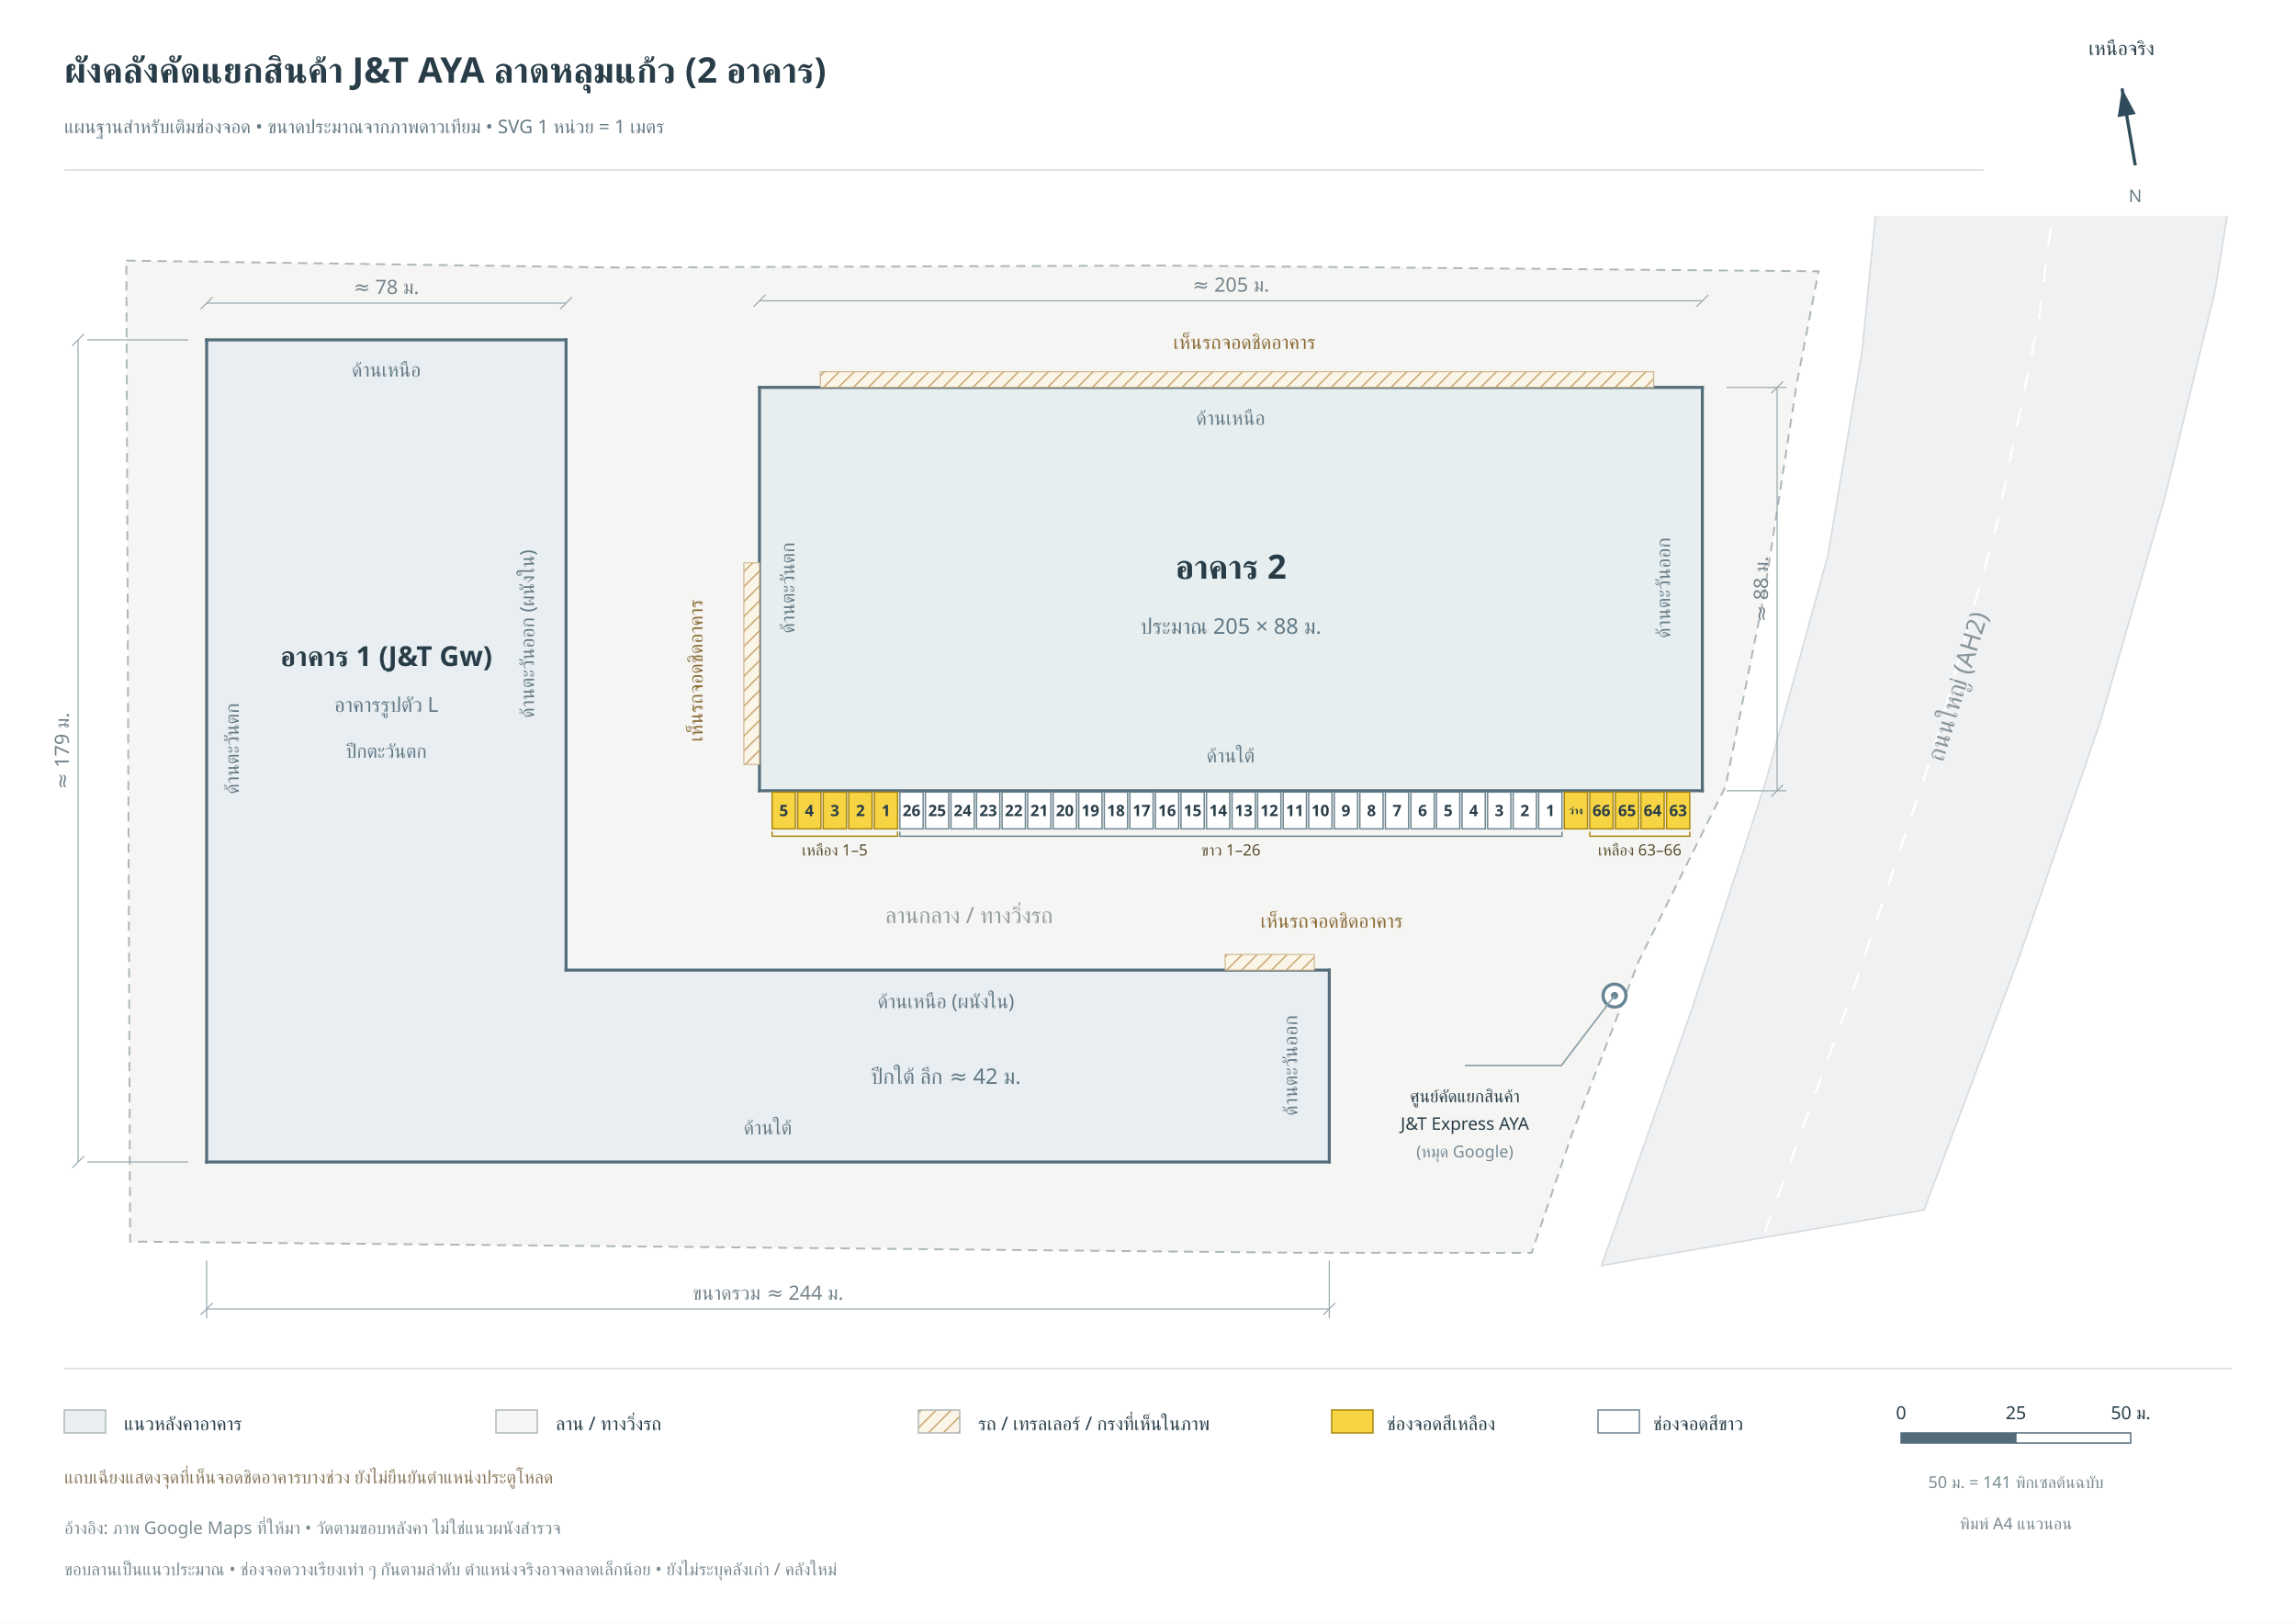
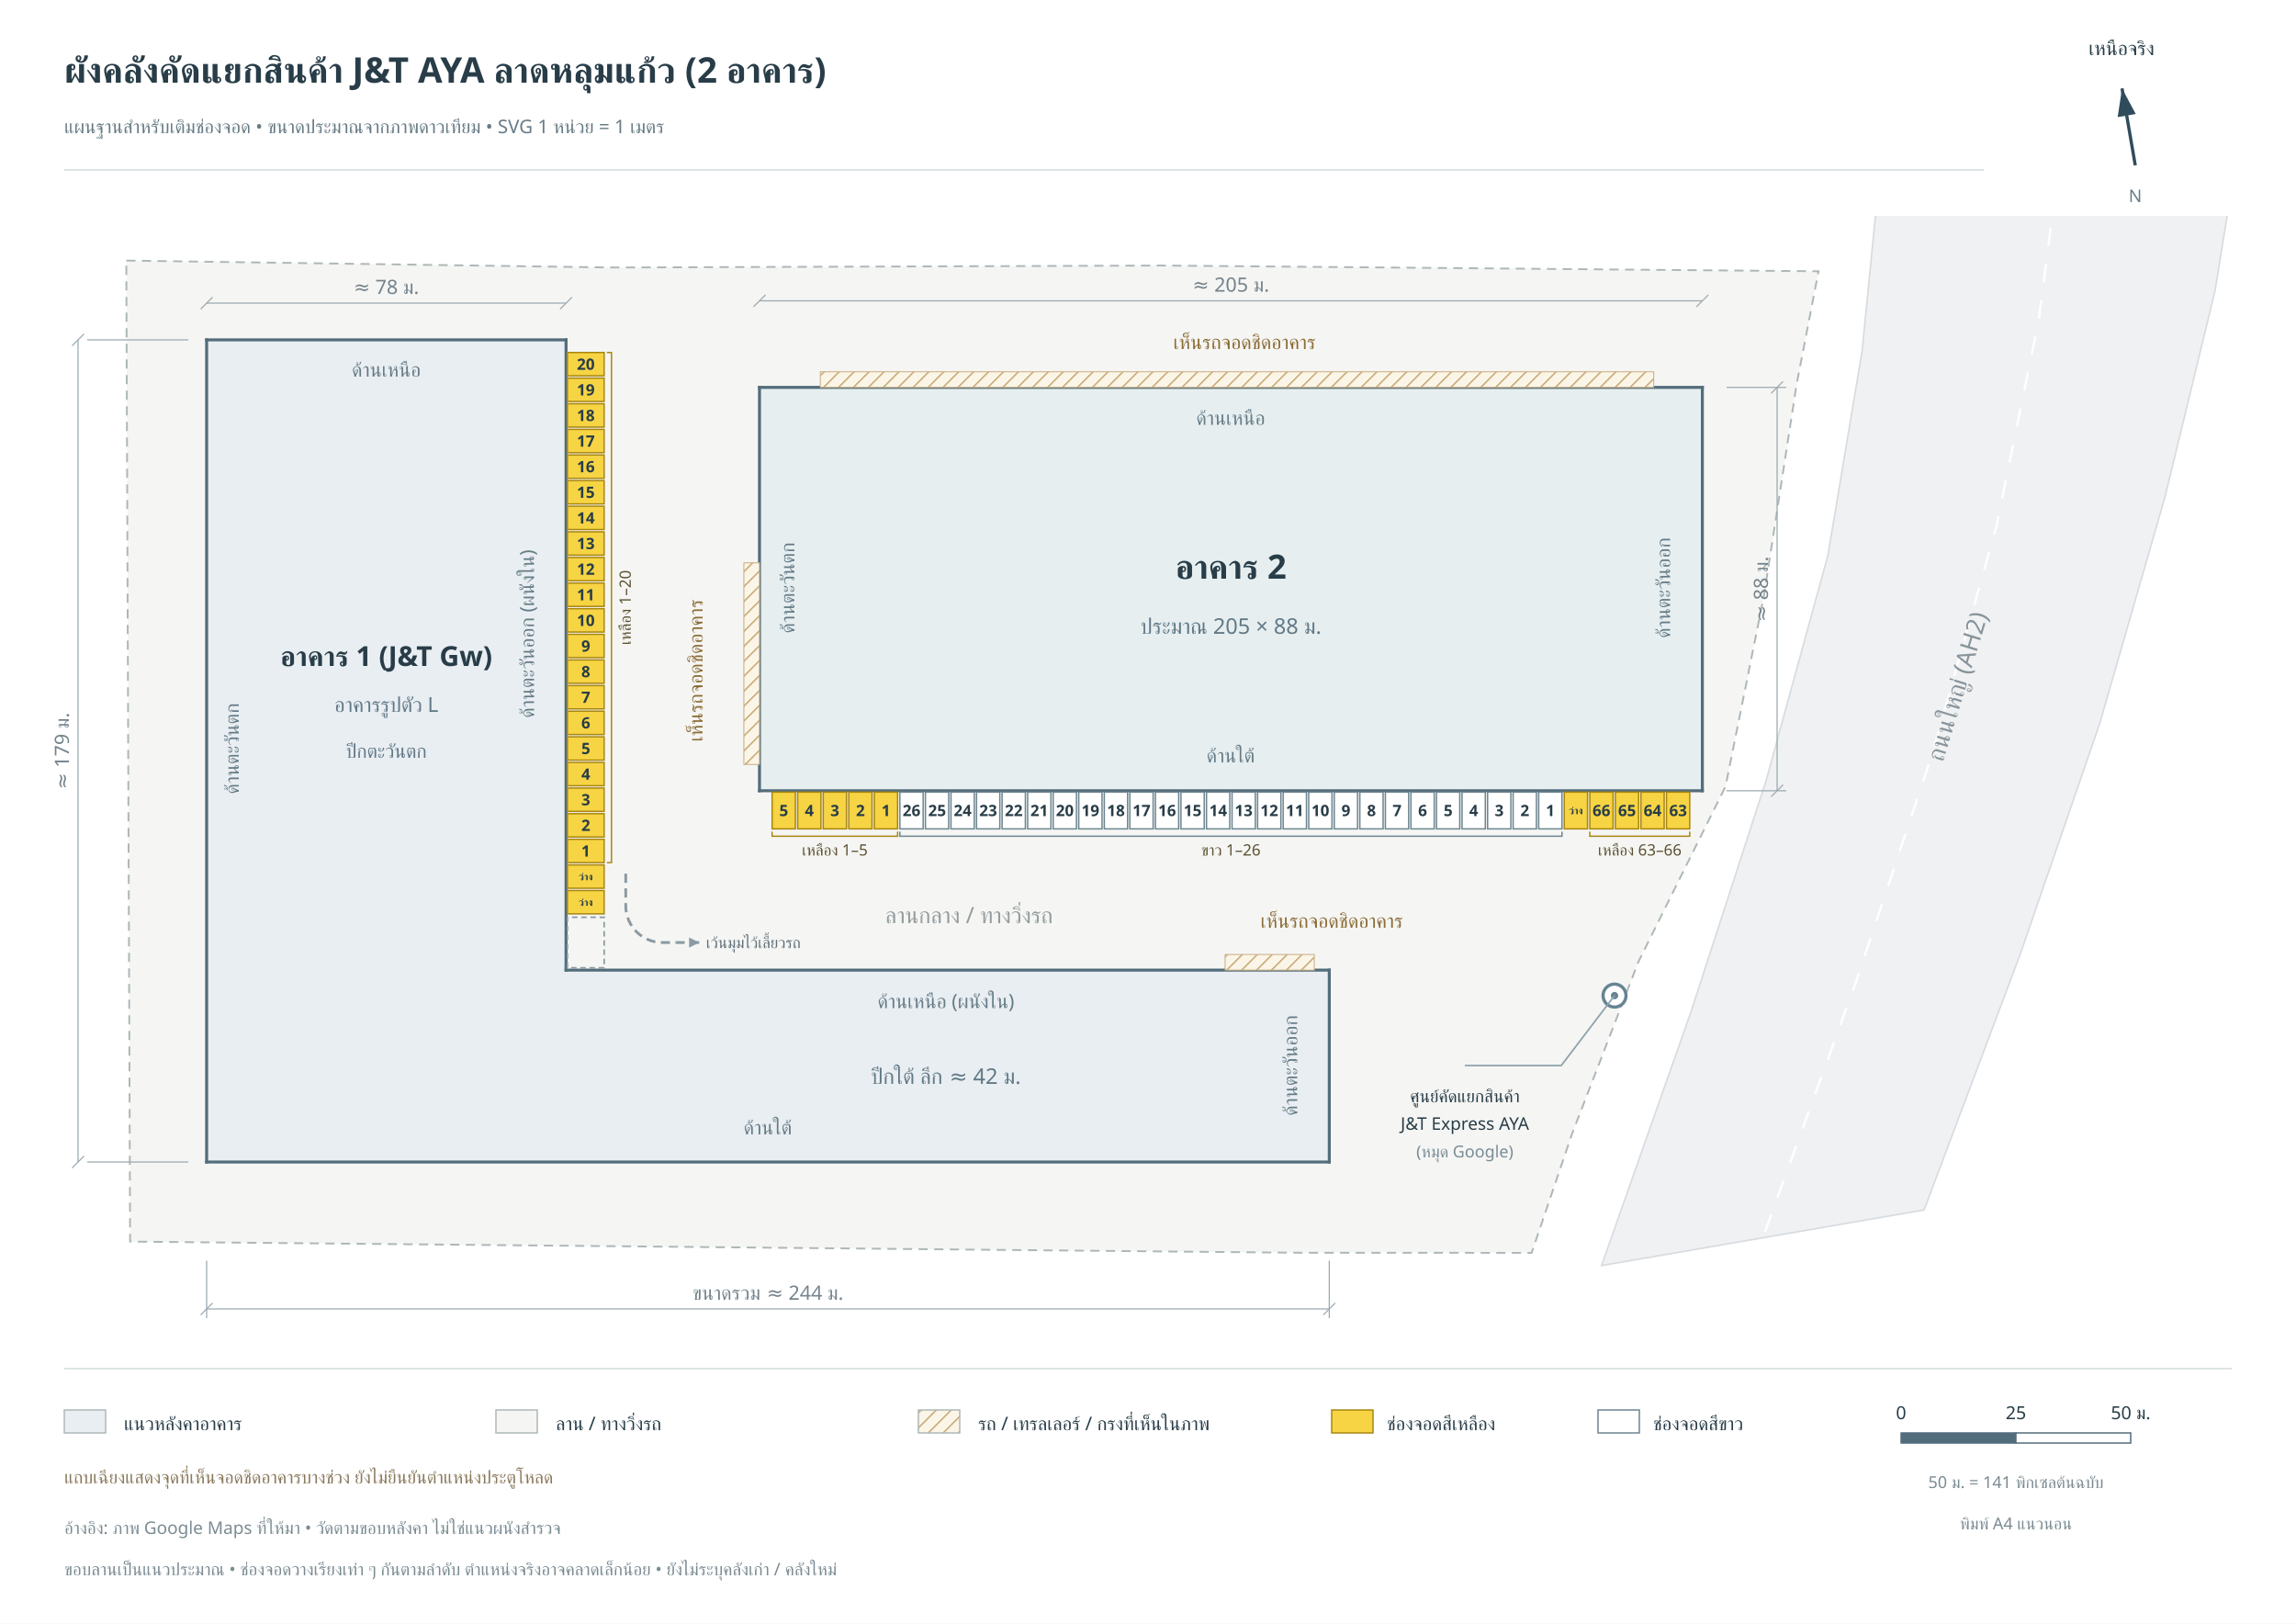
<svg xmlns="http://www.w3.org/2000/svg" width="297mm" height="210mm" viewBox="0 0 500 353.535" font-family="Sarabun, 'Leelawadee UI', sans-serif" fill="#283d48" role="img" aria-labelledby="plan-title plan-description" data-units="metres" data-metres-per-unit="1">
  <defs>
    <pattern id="park-hatch" width="2.3" height="2.3" patternUnits="userSpaceOnUse" patternTransform="rotate(45)">
      <rect width="2.3" height="2.3" fill="#fbf5e8" />
      <line x1="0" y1="0" x2="0" y2="2.3" stroke="#c6a66e" stroke-width="0.6" />
    </pattern>
    <clipPath id="map-clip">
      <rect x="13" y="47" width="474" height="244" />
    </clipPath>
  </defs>
  <rect id="paper" x="0" y="0" width="500" height="353.535" fill="white" />
  <g id="context" clip-path="url(#map-clip)">
    <polygon id="highway-ah2" points="411.409,16.83 405.502,76.502 398.053,120.967 384.567,170.07 368.345,220.005 348.773,275.556 419.014,263.448 439.984,207.657 457.253,157.541 471.439,108.317 482.382,63.25 492.133,2.915" fill="#f0f1f2" stroke="#d8dce0" stroke-width="0.35" />
    <polyline points="451.771,9.873 443.942,69.876 434.746,114.642 420.91,163.806 404.164,213.831 383.894,269.502" fill="none" stroke="white" stroke-width="0.5" stroke-dasharray="4 4" />
    <text x="428" y="150" font-size="5.4" text-anchor="middle" transform="rotate(-73 428 150)" fill="#88949b">ถนนใหญ่ (AH2)</text>
  </g>
  <g id="yard">
    <polygon id="paved-yard" points="27.502,56.736 133.555,58.247 252.948,57.818 396.019,59.065 391.258,83.635 384.11,129.847 375.77,171.227 356.801,209.401 342.376,246.792 333.542,272.784 283.522,272.769 28.336,270.337" fill="#f5f5f3" stroke="#aeb7b8" stroke-width="0.4" stroke-dasharray="2 1.4" />
  </g>
  <g id="buildings">
    <polygon id="b1-footprint" points="45,74 123.267,74 123.267,211.226 289.476,211.226 289.476,253.008 45,253.008" fill="#e9eef2" />
    <polygon id="b2-footprint" points="165.394,84.347 370.723,84.347 370.723,172.174 165.394,172.174" fill="#e6eef0" />
  </g>
  <g id="walls" fill="none" stroke="#536d7b" stroke-width="0.65" stroke-linecap="square">
    <line x1="45.0" y1="74.0" x2="123.267" y2="74.0" id="b1-north" data-length-m="78.26651">
      </line>
    <line x1="123.267" y1="74.0" x2="123.267" y2="211.226" id="b1-inner-east" data-length-m="137.22607">
      </line>
    <line x1="123.267" y1="211.226" x2="289.476" y2="211.226" id="b1-inner-north" data-length-m="166.20979">
      </line>
    <line x1="289.476" y1="211.226" x2="289.476" y2="253.008" id="b1-east" data-length-m="41.78221">
      </line>
    <line x1="289.476" y1="253.008" x2="45.0" y2="253.008" id="b1-south" data-length-m="244.47630">
      </line>
    <line x1="45.0" y1="253.008" x2="45.0" y2="74.0" id="b1-west" data-length-m="179.00828">
      </line>
    <line x1="165.394" y1="84.347" x2="370.723" y2="84.347" id="b2-north" data-length-m="205.32828">
      </line>
    <line x1="370.723" y1="84.347" x2="370.723" y2="172.174" id="b2-east" data-length-m="87.82741">
      </line>
    <line x1="370.723" y1="172.174" x2="165.394" y2="172.174" id="b2-south" data-length-m="205.32828">
      </line>
    <line x1="165.394" y1="172.174" x2="165.394" y2="84.347" id="b2-west" data-length-m="87.82741">
      </line>
  </g>
  <g id="truck-bands">
    <polygon id="b1-inner-north-parking-e" points="266.799,211.226 286.212,211.226 286.212,207.826 266.799,207.826" fill="url(#park-hatch)" stroke="#c6ad81" stroke-width="0.2" data-wall="b1-inner-north">
      </polygon>
    <polygon id="b2-north-parking" points="178.645,84.347 360.132,84.347 360.132,80.947 178.645,80.947" fill="url(#park-hatch)" stroke="#c6ad81" stroke-width="0.2" data-wall="b2-north">
      </polygon>
    <polygon id="b2-west-parking" points="165.394,122.547 165.394,166.446 161.994,166.446 161.994,122.547" fill="url(#park-hatch)" stroke="#c6ad81" stroke-width="0.2" data-wall="b2-west">
      </polygon>
  </g>
  <g id="labels">
    <text x="14" y="18" font-size="7.7" text-anchor="start" font-weight="600">ผังคลังคัดแยกสินค้า J&amp;T AYA ลาดหลุมแก้ว (2 อาคาร)</text>
    <text x="14" y="29" font-size="4.1" text-anchor="start" fill="#677b85">แผนฐานสำหรับเติมช่องจอด  •  ขนาดประมาณจากภาพดาวเทียม  •  SVG 1 หน่วย = 1 เมตร</text>
    <line x1="14" y1="37" x2="432" y2="37" stroke="#d8e0e3" stroke-width="0.35" />
    <g id="true-north-arrow" transform="translate(465 36)">
      <line x1="0" y1="0" x2="-2.888" y2="-16.753" stroke="#304c5c" stroke-width="0.7" />
      <polygon points="-2.888,-16.753 0.102,-11.18 -3.839,-10.5" fill="#304c5c" />
    </g>
    <text x="462" y="12" font-size="4.3" text-anchor="middle">เหนือจริง</text>
    <text x="465" y="44" font-size="3.8" text-anchor="middle" fill="#677b85">N</text>
    <text x="84.13" y="145" font-size="6" text-anchor="middle" id="building-1-label" font-weight="600">อาคาร 1 (J&amp;T Gw)</text>
    <text x="84.13" y="155" font-size="4.5" text-anchor="middle" fill="#617986">อาคารรูปตัว L</text>
    <text x="84.13" y="165" font-size="4.2" text-anchor="middle" fill="#617986">ปีกตะวันตก</text>
    <text x="206" y="236" font-size="4.7" text-anchor="middle" fill="#617986">ปีกใต้ ลึก ≈ 42 ม.</text>
    <text x="268.06" y="126" font-size="7.3" text-anchor="middle" id="building-2-label" font-weight="600">อาคาร 2</text>
    <text x="268.06" y="138" font-size="4.7" text-anchor="middle" fill="#617986">ประมาณ 205 × 88 ม.</text>
    <text x="211" y="201" font-size="4.9" text-anchor="middle" fill="#939c9e">ลานกลาง / ทางวิ่งรถ</text>
    <text x="84.13" y="82" font-size="4.3" text-anchor="middle" id="b1-north-label" fill="#657b86">ด้านเหนือ</text>
    <text x="116.3" y="138" font-size="4.3" text-anchor="middle" id="b1-inner-east-label" fill="#657b86" transform="rotate(-90 116.3 138)">ด้านตะวันออก (ผนังใน)</text>
    <text x="206" y="219.5" font-size="4.3" text-anchor="middle" id="b1-inner-north-label" fill="#657b86">ด้านเหนือ (ผนังใน)</text>
    <text x="282.5" y="232" font-size="4.3" text-anchor="middle" id="b1-east-label" fill="#657b86" transform="rotate(-90 282.5 232)">ด้านตะวันออก</text>
    <text x="167.2" y="247" font-size="4.3" text-anchor="middle" id="b1-south-label" fill="#657b86">ด้านใต้</text>
    <text x="52" y="163" font-size="4.3" text-anchor="middle" id="b1-west-label" fill="#657b86" transform="rotate(-90 52 163)">ด้านตะวันตก</text>
    <text x="268" y="92.5" font-size="4.3" text-anchor="middle" id="b2-north-label" fill="#657b86">ด้านเหนือ</text>
    <text x="363.7" y="128" font-size="4.3" text-anchor="middle" id="b2-east-label" fill="#657b86" transform="rotate(-90 363.7 128)">ด้านตะวันออก</text>
    <text x="268" y="166" font-size="4.3" text-anchor="middle" id="b2-south-label" fill="#657b86">ด้านใต้</text>
    <text x="173" y="128" font-size="4.3" text-anchor="middle" id="b2-west-label" fill="#657b86" transform="rotate(-90 173 128)">ด้านตะวันตก</text>
    <text x="271" y="76" font-size="4.3" text-anchor="middle" fill="#8b6c36" id="b2-north-parking-label">เห็นรถจอดชิดอาคาร</text>
    <text x="153" y="146" font-size="4.3" text-anchor="middle" fill="#8b6c36" transform="rotate(-90 153 146)" id="b2-west-parking-label">เห็นรถจอดชิดอาคาร</text>
    <text x="290" y="202" font-size="4.3" text-anchor="middle" fill="#8b6c36" id="b1-inner-north-parking-label">เห็นรถจอดชิดอาคาร</text>
    <g id="google-pin">
      <circle cx="351.595" cy="216.775" r="2.5" fill="white" stroke="#668493" stroke-width="0.7" />
      <circle cx="351.595" cy="216.775" r="0.8" fill="#668493" />
      <polyline points="351.595,216.775 340,232 319,232" fill="none" stroke="#8ca0a9" stroke-width="0.35" />
      <text x="319" y="240" font-size="3.8" text-anchor="middle">ศูนย์คัดแยกสินค้า</text>
      <text x="319" y="246" font-size="3.8" text-anchor="middle">J&amp;T Express AYA</text>
      <text x="319" y="252" font-size="3.6" text-anchor="middle" fill="#788c96">(หมุด Google)</text>
    </g>
    <g id="dimensions" fill="#74838c" stroke="#9ba9af" stroke-width="0.25">
      <line x1="45" y1="66" x2="123.267" y2="66" />
      <line x1="43.7" y1="67.3" x2="46.3" y2="64.7" />
      <line x1="121.967" y1="67.3" x2="124.567" y2="64.7" />
      <text x="84.133" y="64" font-size="4.3" text-anchor="middle" stroke="none">≈ 78 ม.</text>
      <line x1="17" y1="74" x2="17" y2="253.008" />
      <line x1="15.7" y1="75.3" x2="18.3" y2="72.7" />
      <line x1="15.7" y1="254.308" x2="18.3" y2="251.708" />
      <text x="15" y="163.504" font-size="4.3" text-anchor="middle" transform="rotate(-90 15 163.5041)" stroke="none">≈ 179 ม.</text>
      <line x1="19" y1="74" x2="41" y2="74" />
      <line x1="19" y1="253.008" x2="41" y2="253.008" />
      <line x1="45" y1="285" x2="289.476" y2="285" />
      <line x1="43.7" y1="286.3" x2="46.3" y2="283.7" />
      <line x1="288.176" y1="286.3" x2="290.776" y2="283.7" />
      <text x="167.238" y="283" font-size="4.3" text-anchor="middle" stroke="none">ขนาดรวม ≈ 244 ม.</text>
      <line x1="45" y1="274.5" x2="45" y2="287" />
      <line x1="289.476" y1="274.5" x2="289.476" y2="287" />
      <line x1="165.394" y1="65.5" x2="370.723" y2="65.5" />
      <line x1="164.094" y1="66.8" x2="166.694" y2="64.2" />
      <line x1="369.423" y1="66.8" x2="372.023" y2="64.2" />
      <text x="268.059" y="63.5" font-size="4.3" text-anchor="middle" stroke="none">≈ 205 ม.</text>
      <line x1="387" y1="84.347" x2="387" y2="172.174" />
      <line x1="385.7" y1="85.647" x2="388.3" y2="83.047" />
      <line x1="385.7" y1="173.474" x2="388.3" y2="170.874" />
      <text x="385" y="128.26" font-size="4.3" text-anchor="middle" transform="rotate(-90 385 128.2605)" stroke="none">≈ 88 ม.</text>
      <line x1="376" y1="84.347" x2="389" y2="84.347" />
      <line x1="376" y1="172.174" x2="389" y2="172.174" />
    </g>
    <line x1="14" y1="298" x2="486" y2="298" stroke="#d8e0e3" stroke-width="0.35" />
    <rect x="14" y="307" width="9" height="5" fill="#e9eef2" stroke="#aeb7b8" stroke-width="0.3" />
    <text x="27" y="311.4" font-size="4.1" text-anchor="start">แนวหลังคาอาคาร</text>
    <rect x="108" y="307" width="9" height="5" fill="#f5f5f3" stroke="#aeb7b8" stroke-width="0.3" />
    <text x="121" y="311.4" font-size="4.1" text-anchor="start">ลาน / ทางวิ่งรถ</text>
    <rect x="200" y="307" width="9" height="5" fill="url(#park-hatch)" stroke="#aeb7b8" stroke-width="0.3" />
    <text x="213" y="311.4" font-size="4.1" text-anchor="start">รถ / เทรลเลอร์ / กรงที่เห็นในภาพ</text>
    <text x="14" y="323" font-size="3.9" text-anchor="start" fill="#8a795d">แถบเฉียงแสดงจุดที่เห็นจอดชิดอาคารบางช่วง ยังไม่ยืนยันตำแหน่งประตูโหลด</text>
    <text x="14" y="334" font-size="3.8" text-anchor="start" fill="#7b8b92">อ้างอิง: ภาพ Google Maps ที่ให้มา • วัดตามขอบหลังคา ไม่ใช่แนวผนังสำรวจ</text>
    <text x="14" y="343" font-size="3.8" text-anchor="start" fill="#7b8b92">ขอบลานเป็นแนวประมาณ • ช่องจอดวางเรียงเท่า ๆ กันตามลำดับ ตำแหน่งจริงอาจคลาดเล็กน้อย • ยังไม่ระบุคลังเก่า / คลังใหม่</text>
    <g id="metric-scale">
      <rect x="414" y="312" width="25" height="2.2" fill="#526c7b" stroke="#526c7b" stroke-width="0.3" />
      <rect x="439" y="312" width="25" height="2.2" fill="white" stroke="#526c7b" stroke-width="0.3" />
      <text x="414" y="309" font-size="3.9" text-anchor="middle">0</text>
      <text x="439" y="309" font-size="3.9" text-anchor="middle">25</text>
      <text x="464" y="309" font-size="3.9" text-anchor="middle">50 ม.</text>
      <text x="439" y="324" font-size="3.6" text-anchor="middle" fill="#7b8b92">50 ม. = 141 พิกเซลต้นฉบับ</text>
      <text x="439" y="333" font-size="3.6" text-anchor="middle" fill="#7b8b92">พิมพ์ A4 แนวนอน</text>
    </g>
  </g>
  <g id="docks">
    <g id="docks-b2-south" data-wall="b2-south" data-from="east">
      <g id="dock-b2-south-01" data-number="63" data-color="yellow">
        <polygon points="367.973,172.474 362.908,172.474 362.908,180.474 367.973,180.474" fill="#f6d443" stroke="#a8860f" stroke-width="0.3" />
        <text x="365.440" y="177.698" font-size="3.4" font-weight="700" text-anchor="middle" fill="#283d48">63</text>
      </g>
      <g id="dock-b2-south-02" data-number="64" data-color="yellow">
        <polygon points="362.408,172.474 357.343,172.474 357.343,180.474 362.408,180.474" fill="#f6d443" stroke="#a8860f" stroke-width="0.3" />
        <text x="359.876" y="177.698" font-size="3.4" font-weight="700" text-anchor="middle" fill="#283d48">64</text>
      </g>
      <g id="dock-b2-south-03" data-number="65" data-color="yellow">
        <polygon points="356.843,172.474 351.779,172.474 351.779,180.474 356.843,180.474" fill="#f6d443" stroke="#a8860f" stroke-width="0.3" />
        <text x="354.311" y="177.698" font-size="3.4" font-weight="700" text-anchor="middle" fill="#283d48">65</text>
      </g>
      <g id="dock-b2-south-04" data-number="66" data-color="yellow">
        <polygon points="351.279,172.474 346.214,172.474 346.214,180.474 351.279,180.474" fill="#f6d443" stroke="#a8860f" stroke-width="0.3" />
        <text x="348.746" y="177.698" font-size="3.4" font-weight="700" text-anchor="middle" fill="#283d48">66</text>
      </g>
      <polyline points="367.973,181.074 367.973,182.074 346.214,182.074 346.214,181.074" fill="none" stroke="#a8860f" stroke-width="0.3" />
      <text x="357.093" y="186.274" font-size="3.4" text-anchor="middle" fill="#5b5030">เหลือง 63–66</text>
      <g id="dock-b2-south-05" data-number="" data-color="yellow">
        <polygon points="345.714,172.474 340.649,172.474 340.649,180.474 345.714,180.474" fill="#f6d443" stroke="#a8860f" stroke-width="0.3" />
        <text x="343.182" y="177.266" font-size="2.2" font-weight="700" text-anchor="middle" fill="#283d48">ว่าง</text>
      </g>
      <g id="dock-b2-south-06" data-number="1" data-color="white">
        <polygon points="340.149,172.474 335.085,172.474 335.085,180.474 340.149,180.474" fill="#ffffff" stroke="#6d8591" stroke-width="0.3" />
        <text x="337.617" y="177.698" font-size="3.4" font-weight="700" text-anchor="middle" fill="#283d48">1</text>
      </g>
      <g id="dock-b2-south-07" data-number="2" data-color="white">
        <polygon points="334.585,172.474 329.520,172.474 329.520,180.474 334.585,180.474" fill="#ffffff" stroke="#6d8591" stroke-width="0.3" />
        <text x="332.052" y="177.698" font-size="3.4" font-weight="700" text-anchor="middle" fill="#283d48">2</text>
      </g>
      <g id="dock-b2-south-08" data-number="3" data-color="white">
        <polygon points="329.020,172.474 323.955,172.474 323.955,180.474 329.020,180.474" fill="#ffffff" stroke="#6d8591" stroke-width="0.3" />
        <text x="326.488" y="177.698" font-size="3.4" font-weight="700" text-anchor="middle" fill="#283d48">3</text>
      </g>
      <g id="dock-b2-south-09" data-number="4" data-color="white">
        <polygon points="323.455,172.474 318.391,172.474 318.391,180.474 323.455,180.474" fill="#ffffff" stroke="#6d8591" stroke-width="0.3" />
        <text x="320.923" y="177.698" font-size="3.4" font-weight="700" text-anchor="middle" fill="#283d48">4</text>
      </g>
      <g id="dock-b2-south-10" data-number="5" data-color="white">
        <polygon points="317.891,172.474 312.826,172.474 312.826,180.474 317.891,180.474" fill="#ffffff" stroke="#6d8591" stroke-width="0.3" />
        <text x="315.358" y="177.698" font-size="3.4" font-weight="700" text-anchor="middle" fill="#283d48">5</text>
      </g>
      <g id="dock-b2-south-11" data-number="6" data-color="white">
        <polygon points="312.326,172.474 307.261,172.474 307.261,180.474 312.326,180.474" fill="#ffffff" stroke="#6d8591" stroke-width="0.3" />
        <text x="309.794" y="177.698" font-size="3.4" font-weight="700" text-anchor="middle" fill="#283d48">6</text>
      </g>
      <g id="dock-b2-south-12" data-number="7" data-color="white">
        <polygon points="306.761,172.474 301.697,172.474 301.697,180.474 306.761,180.474" fill="#ffffff" stroke="#6d8591" stroke-width="0.3" />
        <text x="304.229" y="177.698" font-size="3.4" font-weight="700" text-anchor="middle" fill="#283d48">7</text>
      </g>
      <g id="dock-b2-south-13" data-number="8" data-color="white">
        <polygon points="301.197,172.474 296.132,172.474 296.132,180.474 301.197,180.474" fill="#ffffff" stroke="#6d8591" stroke-width="0.3" />
        <text x="298.664" y="177.698" font-size="3.4" font-weight="700" text-anchor="middle" fill="#283d48">8</text>
      </g>
      <g id="dock-b2-south-14" data-number="9" data-color="white">
        <polygon points="295.632,172.474 290.567,172.474 290.567,180.474 295.632,180.474" fill="#ffffff" stroke="#6d8591" stroke-width="0.3" />
        <text x="293.100" y="177.698" font-size="3.4" font-weight="700" text-anchor="middle" fill="#283d48">9</text>
      </g>
      <g id="dock-b2-south-15" data-number="10" data-color="white">
        <polygon points="290.067,172.474 285.003,172.474 285.003,180.474 290.067,180.474" fill="#ffffff" stroke="#6d8591" stroke-width="0.3" />
        <text x="287.535" y="177.698" font-size="3.4" font-weight="700" text-anchor="middle" fill="#283d48">10</text>
      </g>
      <g id="dock-b2-south-16" data-number="11" data-color="white">
        <polygon points="284.503,172.474 279.438,172.474 279.438,180.474 284.503,180.474" fill="#ffffff" stroke="#6d8591" stroke-width="0.3" />
        <text x="281.970" y="177.698" font-size="3.4" font-weight="700" text-anchor="middle" fill="#283d48">11</text>
      </g>
      <g id="dock-b2-south-17" data-number="12" data-color="white">
        <polygon points="278.938,172.474 273.873,172.474 273.873,180.474 278.938,180.474" fill="#ffffff" stroke="#6d8591" stroke-width="0.3" />
        <text x="276.406" y="177.698" font-size="3.4" font-weight="700" text-anchor="middle" fill="#283d48">12</text>
      </g>
      <g id="dock-b2-south-18" data-number="13" data-color="white">
        <polygon points="273.373,172.474 268.309,172.474 268.309,180.474 273.373,180.474" fill="#ffffff" stroke="#6d8591" stroke-width="0.3" />
        <text x="270.841" y="177.698" font-size="3.4" font-weight="700" text-anchor="middle" fill="#283d48">13</text>
      </g>
      <g id="dock-b2-south-19" data-number="14" data-color="white">
        <polygon points="267.809,172.474 262.744,172.474 262.744,180.474 267.809,180.474" fill="#ffffff" stroke="#6d8591" stroke-width="0.3" />
        <text x="265.276" y="177.698" font-size="3.4" font-weight="700" text-anchor="middle" fill="#283d48">14</text>
      </g>
      <g id="dock-b2-south-20" data-number="15" data-color="white">
        <polygon points="262.244,172.474 257.179,172.474 257.179,180.474 262.244,180.474" fill="#ffffff" stroke="#6d8591" stroke-width="0.3" />
        <text x="259.712" y="177.698" font-size="3.4" font-weight="700" text-anchor="middle" fill="#283d48">15</text>
      </g>
      <g id="dock-b2-south-21" data-number="16" data-color="white">
        <polygon points="256.679,172.474 251.615,172.474 251.615,180.474 256.679,180.474" fill="#ffffff" stroke="#6d8591" stroke-width="0.3" />
        <text x="254.147" y="177.698" font-size="3.4" font-weight="700" text-anchor="middle" fill="#283d48">16</text>
      </g>
      <g id="dock-b2-south-22" data-number="17" data-color="white">
        <polygon points="251.115,172.474 246.050,172.474 246.050,180.474 251.115,180.474" fill="#ffffff" stroke="#6d8591" stroke-width="0.3" />
        <text x="248.582" y="177.698" font-size="3.4" font-weight="700" text-anchor="middle" fill="#283d48">17</text>
      </g>
      <g id="dock-b2-south-23" data-number="18" data-color="white">
        <polygon points="245.550,172.474 240.485,172.474 240.485,180.474 245.550,180.474" fill="#ffffff" stroke="#6d8591" stroke-width="0.3" />
        <text x="243.017" y="177.698" font-size="3.4" font-weight="700" text-anchor="middle" fill="#283d48">18</text>
      </g>
      <g id="dock-b2-south-24" data-number="19" data-color="white">
        <polygon points="239.985,172.474 234.920,172.474 234.920,180.474 239.985,180.474" fill="#ffffff" stroke="#6d8591" stroke-width="0.3" />
        <text x="237.453" y="177.698" font-size="3.4" font-weight="700" text-anchor="middle" fill="#283d48">19</text>
      </g>
      <g id="dock-b2-south-25" data-number="20" data-color="white">
        <polygon points="234.420,172.474 229.356,172.474 229.356,180.474 234.420,180.474" fill="#ffffff" stroke="#6d8591" stroke-width="0.3" />
        <text x="231.888" y="177.698" font-size="3.4" font-weight="700" text-anchor="middle" fill="#283d48">20</text>
      </g>
      <g id="dock-b2-south-26" data-number="21" data-color="white">
        <polygon points="228.856,172.474 223.791,172.474 223.791,180.474 228.856,180.474" fill="#ffffff" stroke="#6d8591" stroke-width="0.3" />
        <text x="226.323" y="177.698" font-size="3.4" font-weight="700" text-anchor="middle" fill="#283d48">21</text>
      </g>
      <g id="dock-b2-south-27" data-number="22" data-color="white">
        <polygon points="223.291,172.474 218.226,172.474 218.226,180.474 223.291,180.474" fill="#ffffff" stroke="#6d8591" stroke-width="0.3" />
        <text x="220.759" y="177.698" font-size="3.4" font-weight="700" text-anchor="middle" fill="#283d48">22</text>
      </g>
      <g id="dock-b2-south-28" data-number="23" data-color="white">
        <polygon points="217.726,172.474 212.662,172.474 212.662,180.474 217.726,180.474" fill="#ffffff" stroke="#6d8591" stroke-width="0.3" />
        <text x="215.194" y="177.698" font-size="3.4" font-weight="700" text-anchor="middle" fill="#283d48">23</text>
      </g>
      <g id="dock-b2-south-29" data-number="24" data-color="white">
        <polygon points="212.162,172.474 207.097,172.474 207.097,180.474 212.162,180.474" fill="#ffffff" stroke="#6d8591" stroke-width="0.3" />
        <text x="209.629" y="177.698" font-size="3.4" font-weight="700" text-anchor="middle" fill="#283d48">24</text>
      </g>
      <g id="dock-b2-south-30" data-number="25" data-color="white">
        <polygon points="206.597,172.474 201.532,172.474 201.532,180.474 206.597,180.474" fill="#ffffff" stroke="#6d8591" stroke-width="0.3" />
        <text x="204.065" y="177.698" font-size="3.4" font-weight="700" text-anchor="middle" fill="#283d48">25</text>
      </g>
      <g id="dock-b2-south-31" data-number="26" data-color="white">
        <polygon points="201.032,172.474 195.968,172.474 195.968,180.474 201.032,180.474" fill="#ffffff" stroke="#6d8591" stroke-width="0.3" />
        <text x="198.500" y="177.698" font-size="3.4" font-weight="700" text-anchor="middle" fill="#283d48">26</text>
      </g>
      <polyline points="340.149,181.074 340.149,182.074 195.968,182.074 195.968,181.074" fill="none" stroke="#6d8591" stroke-width="0.3" />
      <text x="268.059" y="186.274" font-size="3.4" text-anchor="middle" fill="#5b5030">ขาว 1–26</text>
      <g id="dock-b2-south-32" data-number="1" data-color="yellow">
        <polygon points="195.468,172.474 190.403,172.474 190.403,180.474 195.468,180.474" fill="#f6d443" stroke="#a8860f" stroke-width="0.3" />
        <text x="192.935" y="177.698" font-size="3.4" font-weight="700" text-anchor="middle" fill="#283d48">1</text>
      </g>
      <g id="dock-b2-south-33" data-number="2" data-color="yellow">
        <polygon points="189.903,172.474 184.838,172.474 184.838,180.474 189.903,180.474" fill="#f6d443" stroke="#a8860f" stroke-width="0.3" />
        <text x="187.371" y="177.698" font-size="3.4" font-weight="700" text-anchor="middle" fill="#283d48">2</text>
      </g>
      <g id="dock-b2-south-34" data-number="3" data-color="yellow">
        <polygon points="184.338,172.474 179.274,172.474 179.274,180.474 184.338,180.474" fill="#f6d443" stroke="#a8860f" stroke-width="0.3" />
        <text x="181.806" y="177.698" font-size="3.4" font-weight="700" text-anchor="middle" fill="#283d48">3</text>
      </g>
      <g id="dock-b2-south-35" data-number="4" data-color="yellow">
        <polygon points="178.774,172.474 173.709,172.474 173.709,180.474 178.774,180.474" fill="#f6d443" stroke="#a8860f" stroke-width="0.3" />
        <text x="176.241" y="177.698" font-size="3.4" font-weight="700" text-anchor="middle" fill="#283d48">4</text>
      </g>
      <g id="dock-b2-south-36" data-number="5" data-color="yellow">
        <polygon points="173.209,172.474 168.144,172.474 168.144,180.474 173.209,180.474" fill="#f6d443" stroke="#a8860f" stroke-width="0.3" />
        <text x="170.677" y="177.698" font-size="3.4" font-weight="700" text-anchor="middle" fill="#283d48">5</text>
      </g>
      <polyline points="195.468,181.074 195.468,182.074 168.144,182.074 168.144,181.074" fill="none" stroke="#a8860f" stroke-width="0.3" />
      <text x="181.806" y="186.274" font-size="3.4" text-anchor="middle" fill="#5b5030">เหลือง 1–5</text>
    </g>
+     <g id="docks-b1-inner-east" data-wall="b1-inner-east" data-from="south">
+       <g id="corner-b1-inner-east">
+         <polygon points="123.567,210.726 123.567,199.726 131.567,199.726 131.567,210.726" fill="none" stroke="#8b9aa2" stroke-width="0.35" stroke-dasharray="1.2 0.8" />
+         <path d="M136.267 190.226 L136.267 197.226 A8.0 8.0 0 0 0 144.267 205.226 L152.267 205.226" fill="none" stroke="#8b9aa2" stroke-width="0.6" stroke-dasharray="2 1.2" />
+         <polygon points="152.267,205.226 150.067,206.326 150.067,204.126" fill="#8b9aa2" />
+         <text x="153.767" y="206.426" font-size="3.4" text-anchor="start" fill="#5f6f78">เว้นมุมไว้เลี้ยวรถ</text>
+       </g>
+       <g id="dock-b1-inner-east-01" data-number="" data-color="yellow">
+         <polygon points="123.567,198.976 123.567,193.898 131.567,193.898 131.567,198.976" fill="#f6d443" stroke="#a8860f" stroke-width="0.3" />
+         <text x="127.567" y="197.229" font-size="2.2" font-weight="700" text-anchor="middle" fill="#283d48">ว่าง</text>
+       </g>
+       <g id="dock-b1-inner-east-02" data-number="" data-color="yellow">
+         <polygon points="123.567,193.398 123.567,188.319 131.567,188.319 131.567,193.398" fill="#f6d443" stroke="#a8860f" stroke-width="0.3" />
+         <text x="127.567" y="191.650" font-size="2.2" font-weight="700" text-anchor="middle" fill="#283d48">ว่าง</text>
+       </g>
+       <g id="dock-b1-inner-east-03" data-number="1" data-color="yellow">
+         <polygon points="123.567,187.819 123.567,182.741 131.567,182.741 131.567,187.819" fill="#f6d443" stroke="#a8860f" stroke-width="0.3" />
+         <text x="127.567" y="186.504" font-size="3.4" font-weight="700" text-anchor="middle" fill="#283d48">1</text>
+       </g>
+       <g id="dock-b1-inner-east-04" data-number="2" data-color="yellow">
+         <polygon points="123.567,182.241 123.567,177.162 131.567,177.162 131.567,182.241" fill="#f6d443" stroke="#a8860f" stroke-width="0.3" />
+         <text x="127.567" y="180.925" font-size="3.4" font-weight="700" text-anchor="middle" fill="#283d48">2</text>
+       </g>
+       <g id="dock-b1-inner-east-05" data-number="3" data-color="yellow">
+         <polygon points="123.567,176.662 123.567,171.584 131.567,171.584 131.567,176.662" fill="#f6d443" stroke="#a8860f" stroke-width="0.3" />
+         <text x="127.567" y="175.347" font-size="3.4" font-weight="700" text-anchor="middle" fill="#283d48">3</text>
+       </g>
+       <g id="dock-b1-inner-east-06" data-number="4" data-color="yellow">
+         <polygon points="123.567,171.084 123.567,166.005 131.567,166.005 131.567,171.084" fill="#f6d443" stroke="#a8860f" stroke-width="0.3" />
+         <text x="127.567" y="169.769" font-size="3.4" font-weight="700" text-anchor="middle" fill="#283d48">4</text>
+       </g>
+       <g id="dock-b1-inner-east-07" data-number="5" data-color="yellow">
+         <polygon points="123.567,165.505 123.567,160.427 131.567,160.427 131.567,165.505" fill="#f6d443" stroke="#a8860f" stroke-width="0.3" />
+         <text x="127.567" y="164.190" font-size="3.4" font-weight="700" text-anchor="middle" fill="#283d48">5</text>
+       </g>
+       <g id="dock-b1-inner-east-08" data-number="6" data-color="yellow">
+         <polygon points="123.567,159.927 123.567,154.848 131.567,154.848 131.567,159.927" fill="#f6d443" stroke="#a8860f" stroke-width="0.3" />
+         <text x="127.567" y="158.612" font-size="3.4" font-weight="700" text-anchor="middle" fill="#283d48">6</text>
+       </g>
+       <g id="dock-b1-inner-east-09" data-number="7" data-color="yellow">
+         <polygon points="123.567,154.348 123.567,149.270 131.567,149.270 131.567,154.348" fill="#f6d443" stroke="#a8860f" stroke-width="0.3" />
+         <text x="127.567" y="153.033" font-size="3.4" font-weight="700" text-anchor="middle" fill="#283d48">7</text>
+       </g>
+       <g id="dock-b1-inner-east-10" data-number="8" data-color="yellow">
+         <polygon points="123.567,148.770 123.567,143.691 131.567,143.691 131.567,148.770" fill="#f6d443" stroke="#a8860f" stroke-width="0.3" />
+         <text x="127.567" y="147.455" font-size="3.4" font-weight="700" text-anchor="middle" fill="#283d48">8</text>
+       </g>
+       <g id="dock-b1-inner-east-11" data-number="9" data-color="yellow">
+         <polygon points="123.567,143.191 123.567,138.113 131.567,138.113 131.567,143.191" fill="#f6d443" stroke="#a8860f" stroke-width="0.3" />
+         <text x="127.567" y="141.876" font-size="3.4" font-weight="700" text-anchor="middle" fill="#283d48">9</text>
+       </g>
+       <g id="dock-b1-inner-east-12" data-number="10" data-color="yellow">
+         <polygon points="123.567,137.613 123.567,132.535 131.567,132.535 131.567,137.613" fill="#f6d443" stroke="#a8860f" stroke-width="0.3" />
+         <text x="127.567" y="136.298" font-size="3.4" font-weight="700" text-anchor="middle" fill="#283d48">10</text>
+       </g>
+       <g id="dock-b1-inner-east-13" data-number="11" data-color="yellow">
+         <polygon points="123.567,132.035 123.567,126.956 131.567,126.956 131.567,132.035" fill="#f6d443" stroke="#a8860f" stroke-width="0.3" />
+         <text x="127.567" y="130.719" font-size="3.4" font-weight="700" text-anchor="middle" fill="#283d48">11</text>
+       </g>
+       <g id="dock-b1-inner-east-14" data-number="12" data-color="yellow">
+         <polygon points="123.567,126.456 123.567,121.378 131.567,121.378 131.567,126.456" fill="#f6d443" stroke="#a8860f" stroke-width="0.3" />
+         <text x="127.567" y="125.141" font-size="3.4" font-weight="700" text-anchor="middle" fill="#283d48">12</text>
+       </g>
+       <g id="dock-b1-inner-east-15" data-number="13" data-color="yellow">
+         <polygon points="123.567,120.878 123.567,115.799 131.567,115.799 131.567,120.878" fill="#f6d443" stroke="#a8860f" stroke-width="0.3" />
+         <text x="127.567" y="119.562" font-size="3.4" font-weight="700" text-anchor="middle" fill="#283d48">13</text>
+       </g>
+       <g id="dock-b1-inner-east-16" data-number="14" data-color="yellow">
+         <polygon points="123.567,115.299 123.567,110.221 131.567,110.221 131.567,115.299" fill="#f6d443" stroke="#a8860f" stroke-width="0.3" />
+         <text x="127.567" y="113.984" font-size="3.4" font-weight="700" text-anchor="middle" fill="#283d48">14</text>
+       </g>
+       <g id="dock-b1-inner-east-17" data-number="15" data-color="yellow">
+         <polygon points="123.567,109.721 123.567,104.642 131.567,104.642 131.567,109.721" fill="#f6d443" stroke="#a8860f" stroke-width="0.3" />
+         <text x="127.567" y="108.406" font-size="3.4" font-weight="700" text-anchor="middle" fill="#283d48">15</text>
+       </g>
+       <g id="dock-b1-inner-east-18" data-number="16" data-color="yellow">
+         <polygon points="123.567,104.142 123.567,99.064 131.567,99.064 131.567,104.142" fill="#f6d443" stroke="#a8860f" stroke-width="0.3" />
+         <text x="127.567" y="102.827" font-size="3.4" font-weight="700" text-anchor="middle" fill="#283d48">16</text>
+       </g>
+       <g id="dock-b1-inner-east-19" data-number="17" data-color="yellow">
+         <polygon points="123.567,98.564 123.567,93.485 131.567,93.485 131.567,98.564" fill="#f6d443" stroke="#a8860f" stroke-width="0.3" />
+         <text x="127.567" y="97.249" font-size="3.4" font-weight="700" text-anchor="middle" fill="#283d48">17</text>
+       </g>
+       <g id="dock-b1-inner-east-20" data-number="18" data-color="yellow">
+         <polygon points="123.567,92.985 123.567,87.907 131.567,87.907 131.567,92.985" fill="#f6d443" stroke="#a8860f" stroke-width="0.3" />
+         <text x="127.567" y="91.670" font-size="3.4" font-weight="700" text-anchor="middle" fill="#283d48">18</text>
+       </g>
+       <g id="dock-b1-inner-east-21" data-number="19" data-color="yellow">
+         <polygon points="123.567,87.407 123.567,82.328 131.567,82.328 131.567,87.407" fill="#f6d443" stroke="#a8860f" stroke-width="0.3" />
+         <text x="127.567" y="86.092" font-size="3.4" font-weight="700" text-anchor="middle" fill="#283d48">19</text>
+       </g>
+       <g id="dock-b1-inner-east-22" data-number="20" data-color="yellow">
+         <polygon points="123.567,81.828 123.567,76.750 131.567,76.750 131.567,81.828" fill="#f6d443" stroke="#a8860f" stroke-width="0.3" />
+         <text x="127.567" y="80.513" font-size="3.4" font-weight="700" text-anchor="middle" fill="#283d48">20</text>
+       </g>
+       <polyline points="132.167,187.819 133.167,187.819 133.167,76.750 132.167,76.750" fill="none" stroke="#a8860f" stroke-width="0.3" />
+       <text x="137.367" y="132.285" font-size="3.4" text-anchor="middle" fill="#5b5030" transform="rotate(-90 137.367 132.285)">เหลือง 1–20</text>
+     </g>
    <rect x="290" y="307" width="9" height="5" fill="#f6d443" stroke="#a8860f" stroke-width="0.3" />
    <text x="302" y="311.4" font-size="4.1">ช่องจอดสีเหลือง</text>
    <rect x="348" y="307" width="9" height="5" fill="#ffffff" stroke="#6d8591" stroke-width="0.3" />
    <text x="360" y="311.4" font-size="4.1">ช่องจอดสีขาว</text>
  </g>
</svg>
